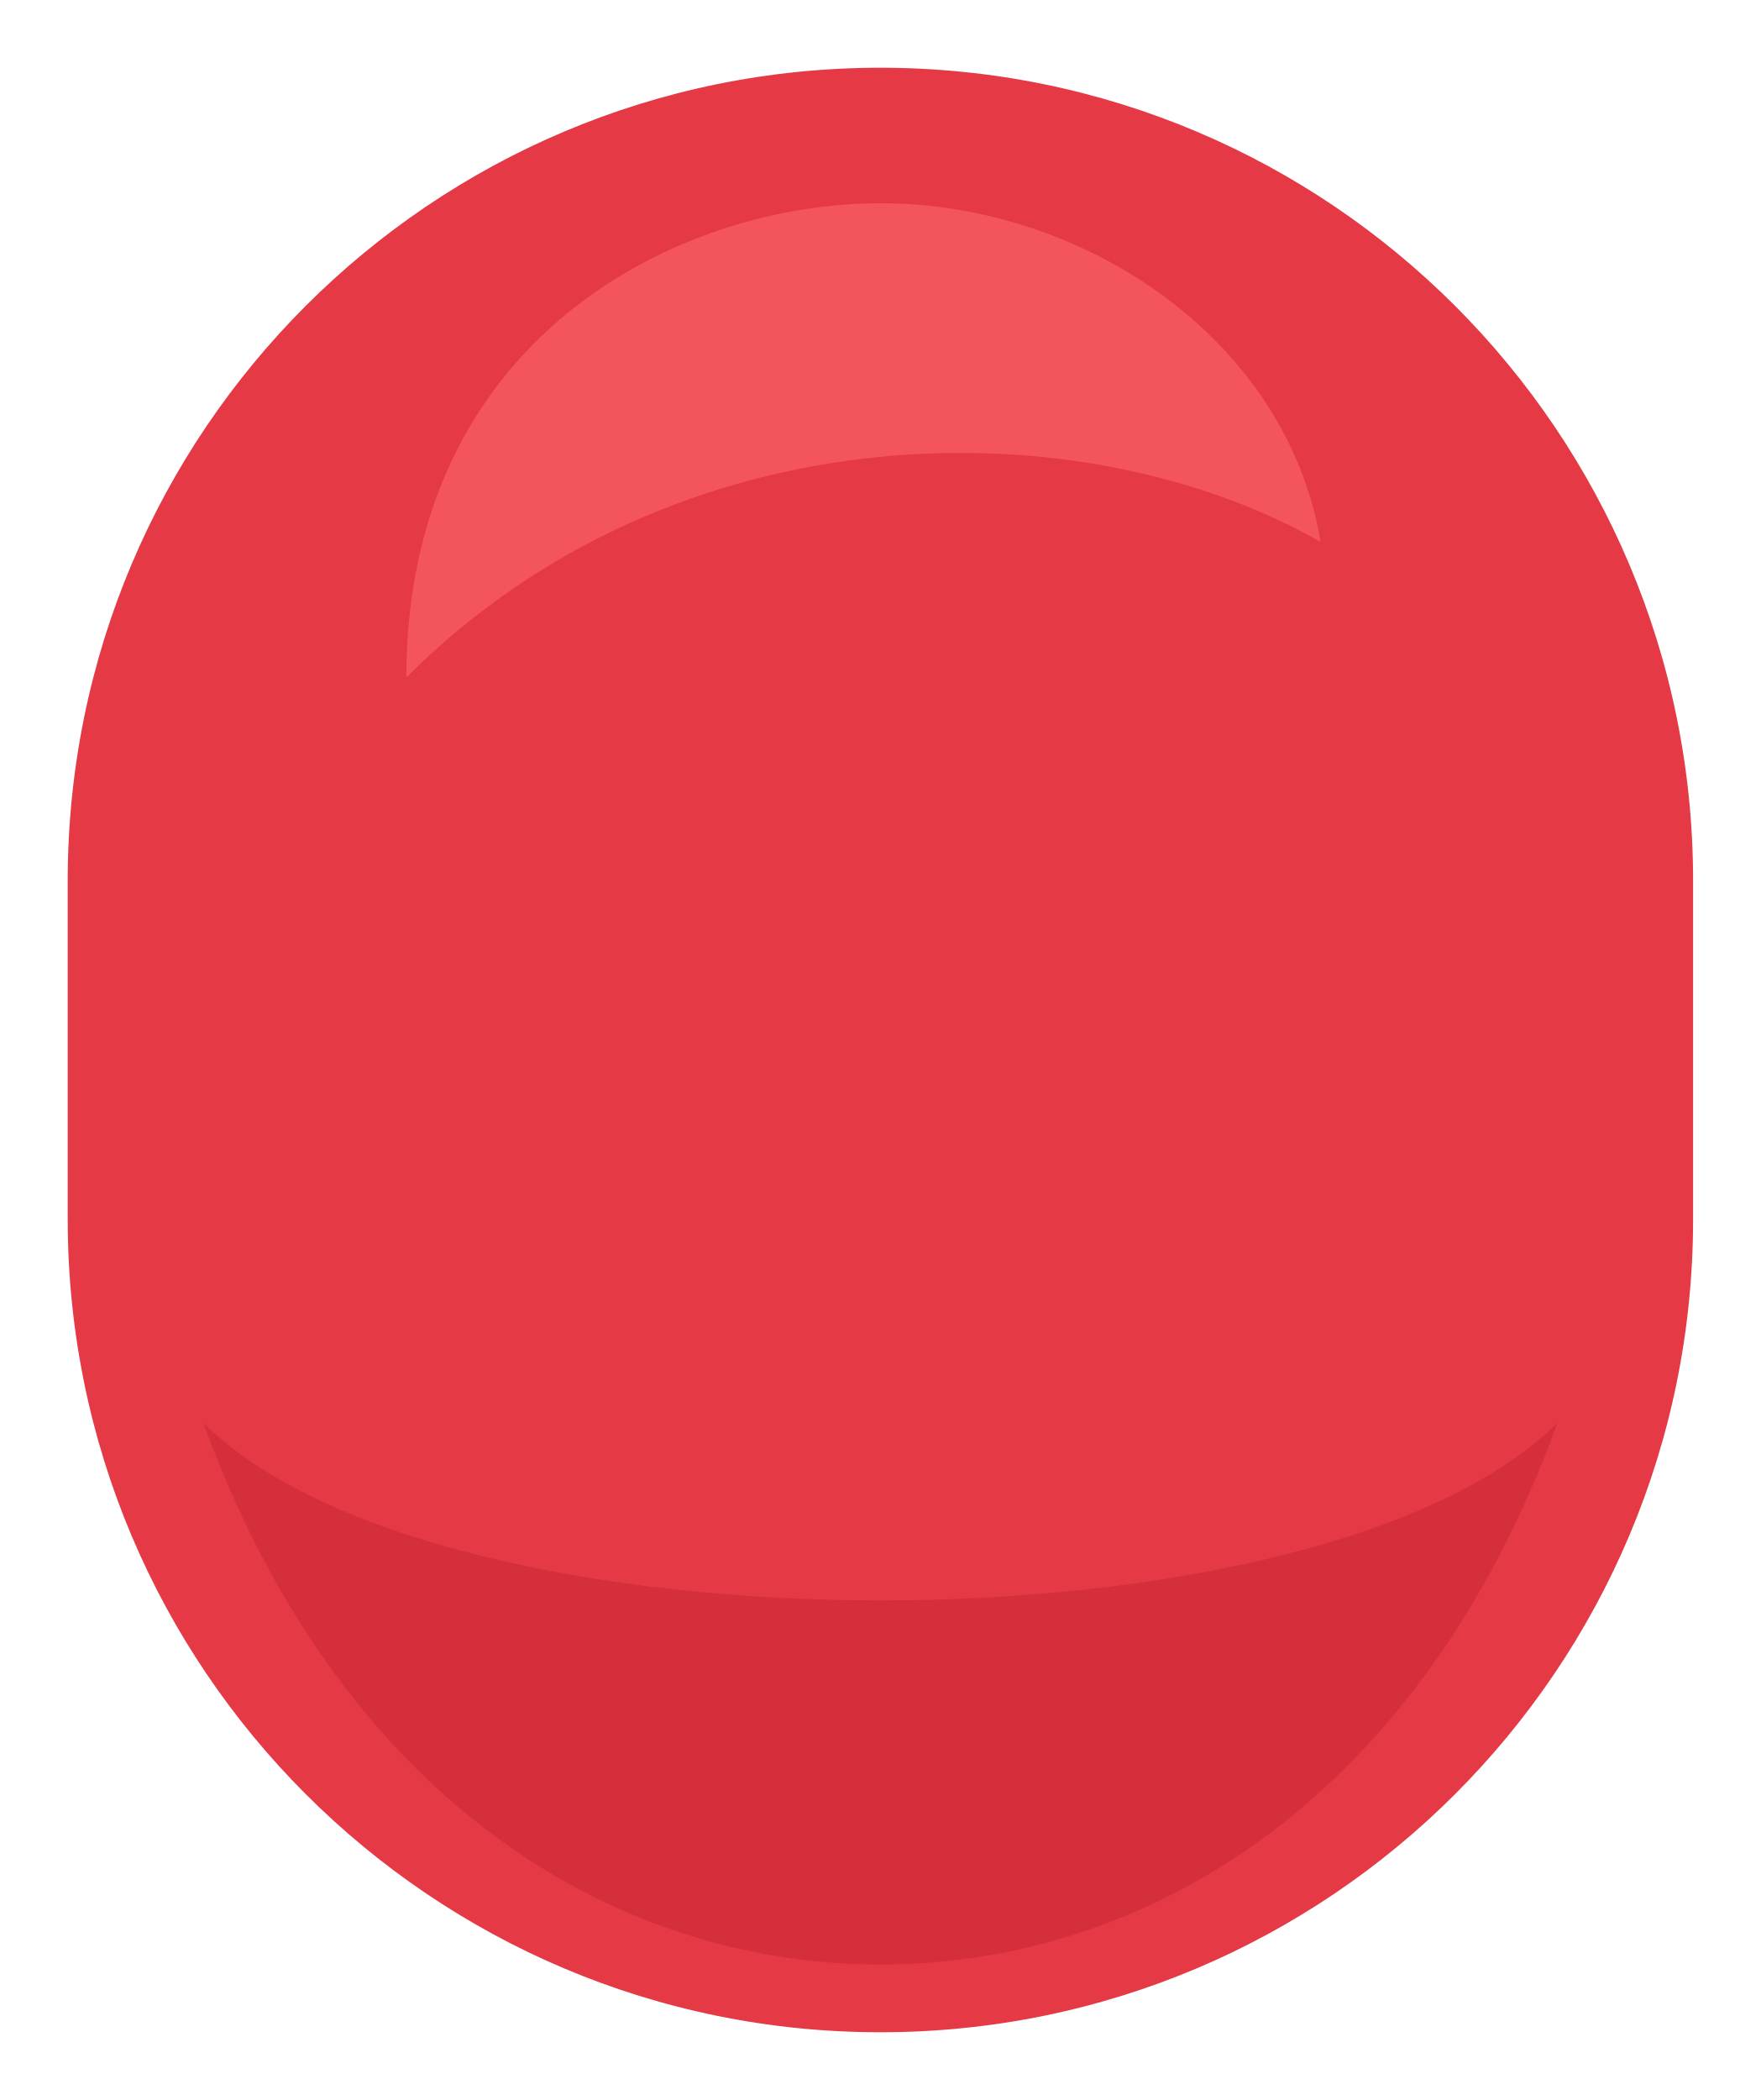
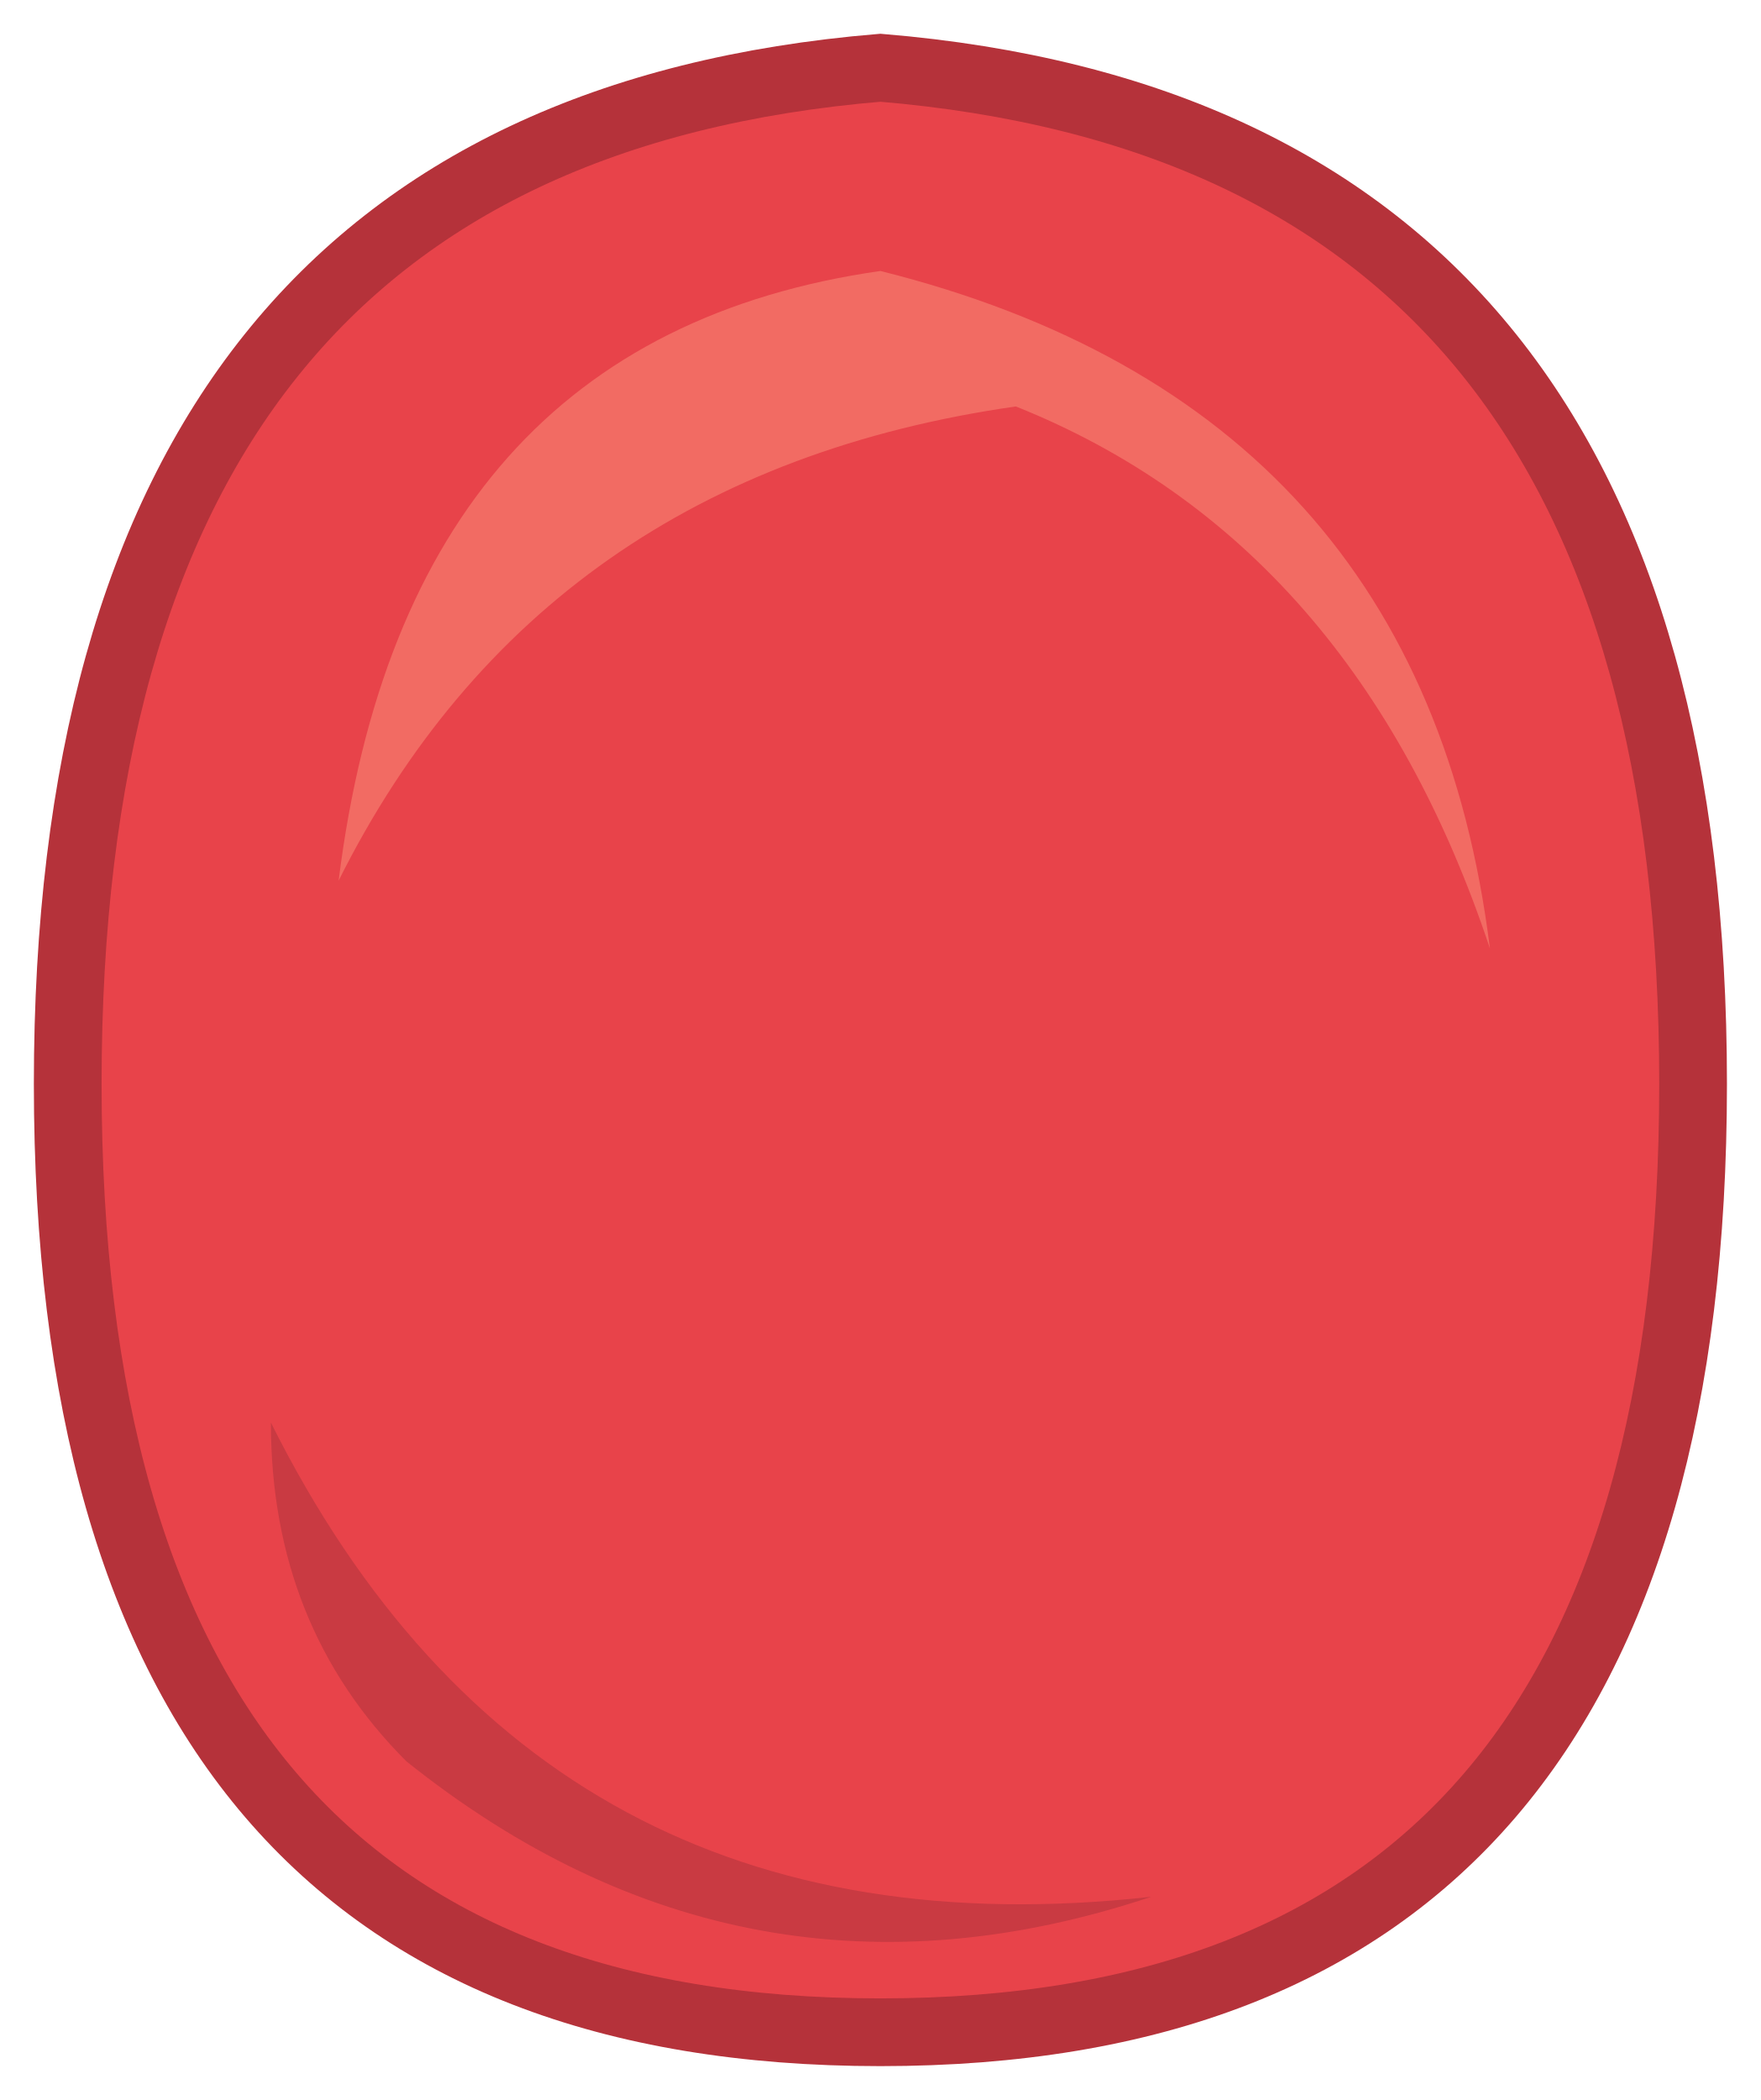
<svg xmlns="http://www.w3.org/2000/svg" width="52" height="62" viewBox="0 0 52 62">
-   <rect x="2" y="2" width="48" height="58" rx="24" ry="24" fill="#E63946" />
-   <path d="M12 20 C12 10, 20 6, 26 6 C32 6, 38 10, 39 16 C32 12, 20 12, 12 20 Z" fill="#FF6B6B" opacity="0.55" />
-   <path d="M6 42 C10 53, 18 58, 26 58 C34 58, 42 53, 46 42 C39 49, 13 49, 6 42 Z" fill="#B51D29" opacity="0.35" />
+   <path d="M26 2 Q50 4 50 32 Q50 60 26 60 Q2 60 2 32 Q2 4 26 2 Z" fill="#E8434A" stroke="#B5323A" stroke-width="2" />
+   <path d="M26 8 Q12 10 10 26 Q16 14 30 12 Q40 16 44 28 Q42 12 26 8 Z" fill="#F26B63" />
+   <path d="M8 42 Q16 58 34 56 Q22 60 12 52 Q8 48 8 42 Z" fill="#C93A42" />
</svg>
